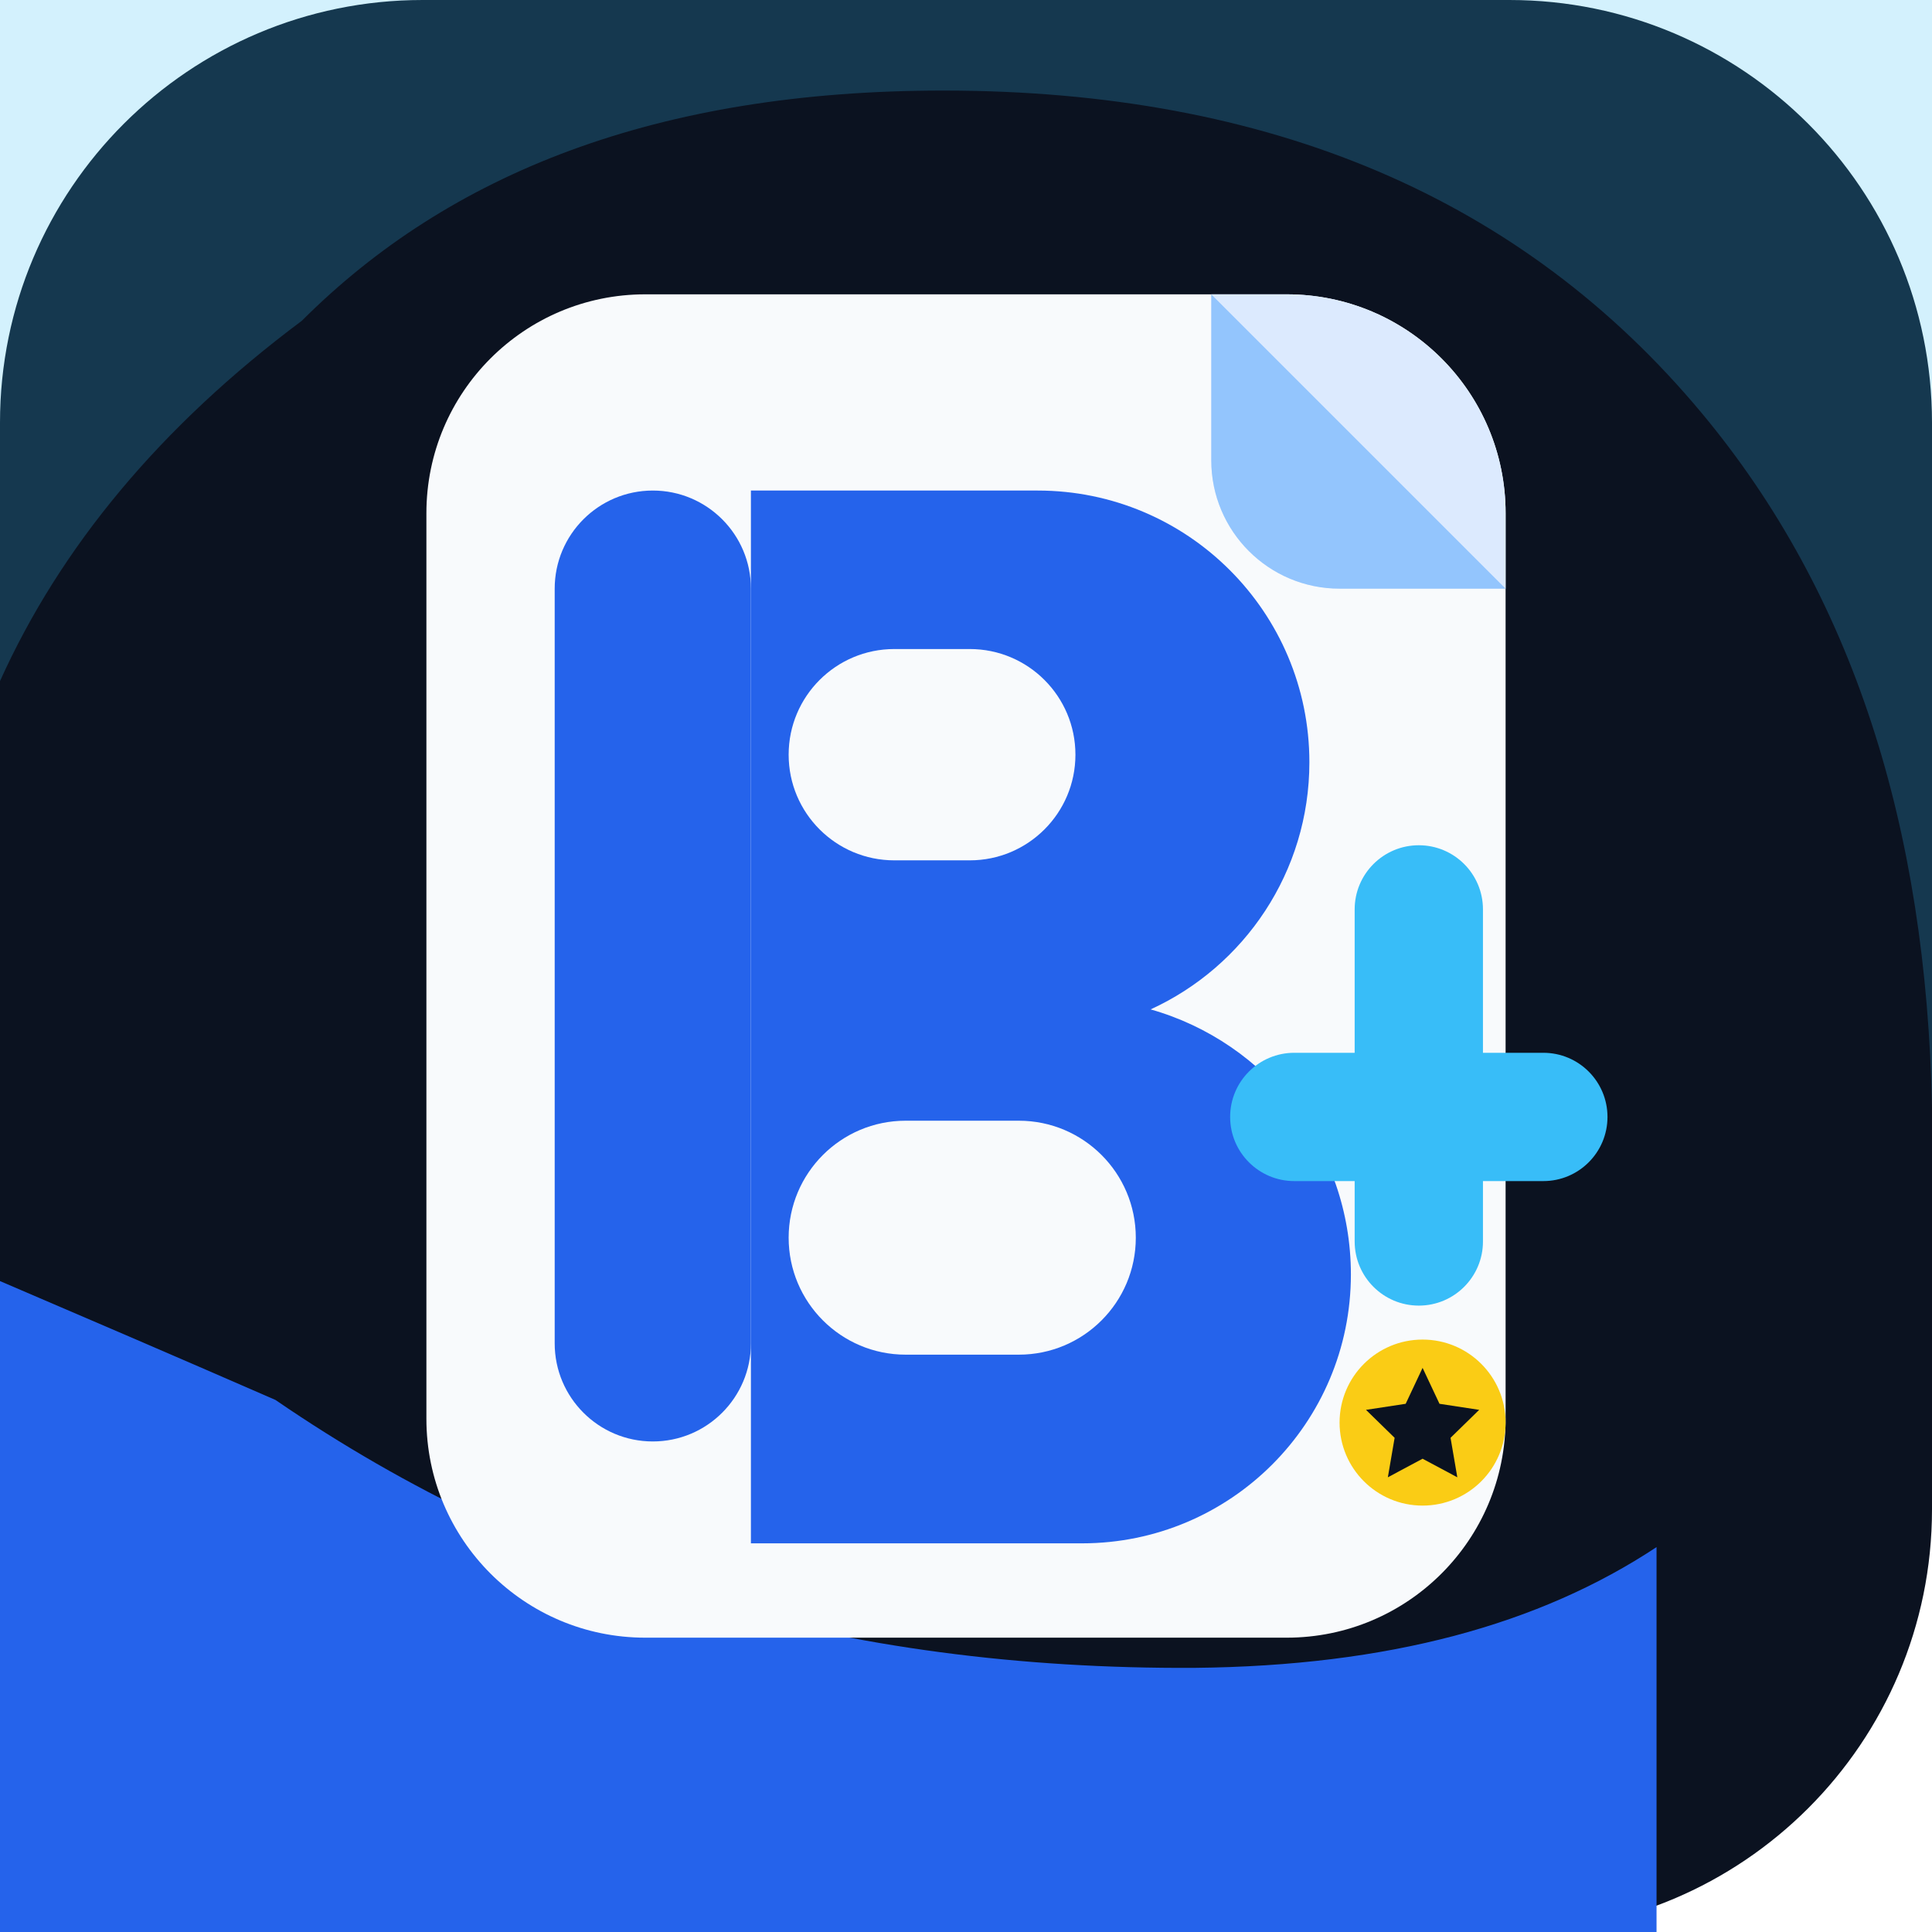
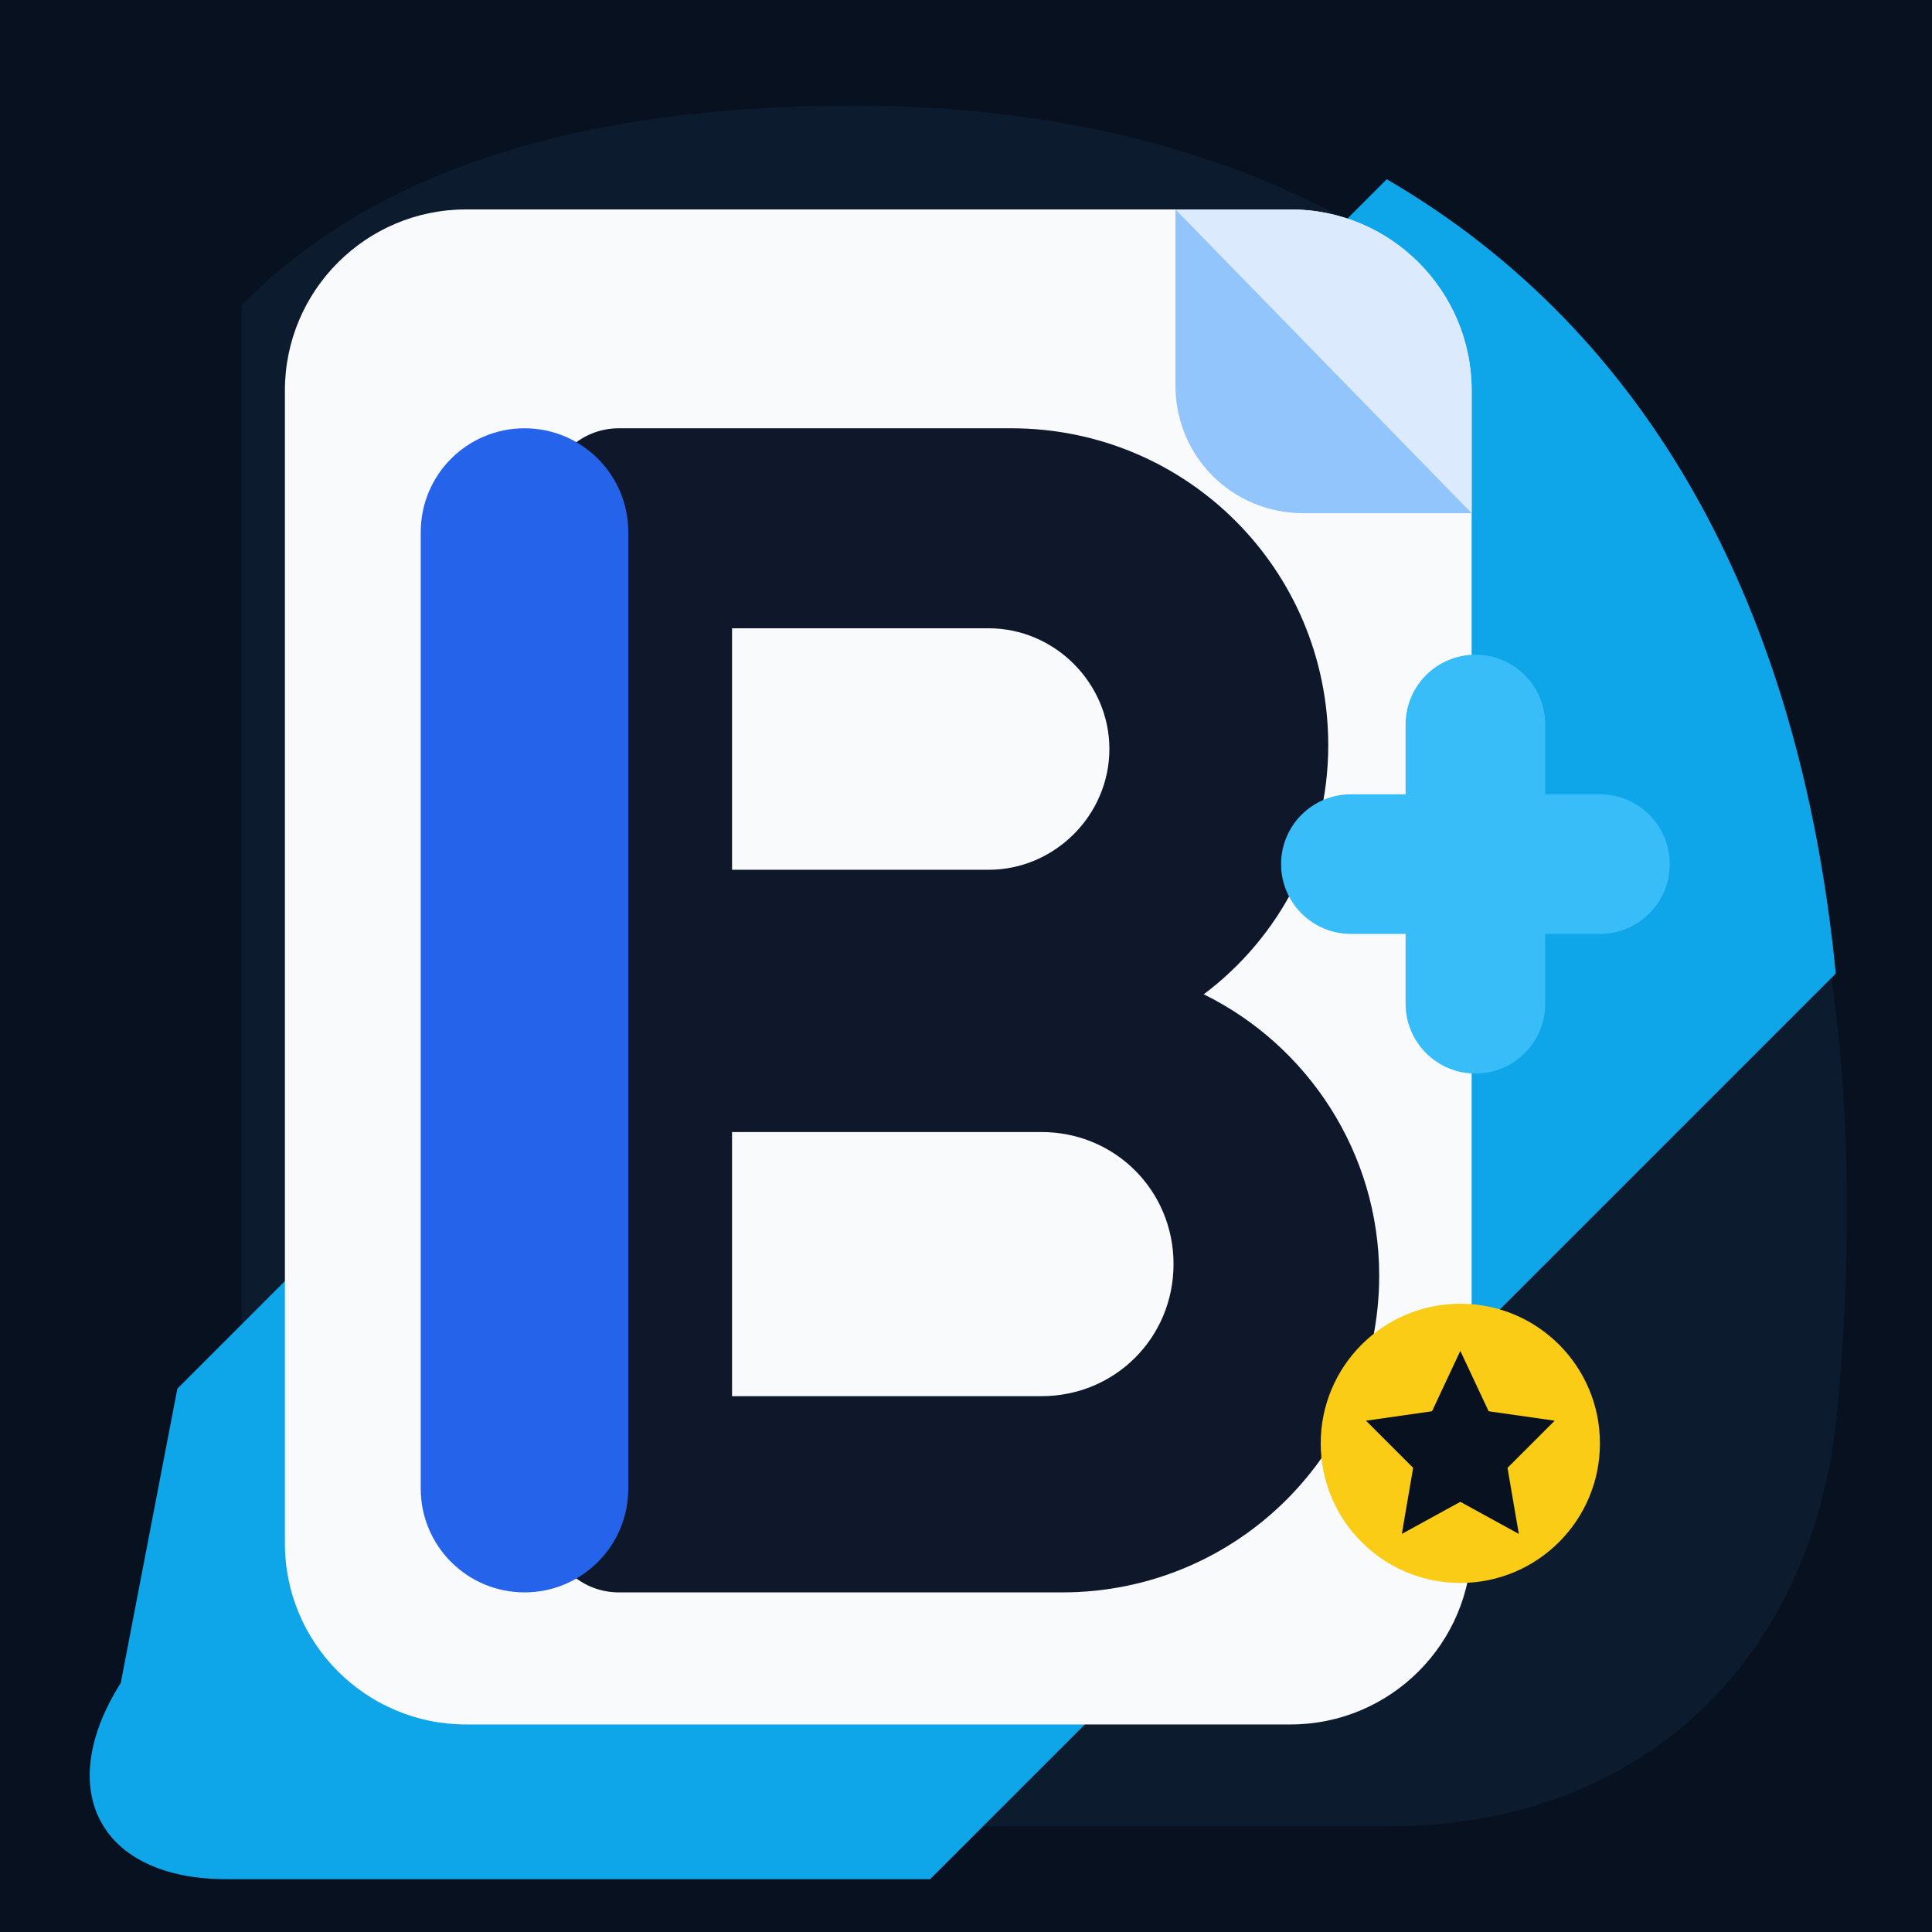
<svg xmlns="http://www.w3.org/2000/svg" width="1024" height="1024" viewBox="0 0 1024 1024" fill="none">
-   <rect width="1024" height="1024" rx="224" fill="#0B1220" />
-   <path d="M146 742C286 838 448 885 633 884C736 883 816 861 878 820V1024H0V679C42 697 91 718 146 742Z" fill="#2563EB" />
-   <path d="M160 170C238 92 348 48 500 48C673 48 807 105 902 219C982 315 1021 438 1024 587V0H0V361C32 290 85 226 160 170Z" fill="#38BDF8" opacity="0.22" />
-   <rect x="226" y="156" width="572" height="712" rx="116" fill="#F8FAFC" />
-   <path d="M642 156H682C746.065 156 798 207.935 798 272V312H710C672.445 312 642 281.555 642 244V156Z" fill="#DCEAFE" />
-   <path d="M710 312H798L642 156V244C642 281.555 672.445 312 710 312Z" fill="#93C5FD" />
-   <rect x="294" y="260" width="104" height="504" rx="52" fill="#2563EB" />
-   <path d="M398 260H550C629.529 260 694 324.471 694 404C694 462.171 659.494 512.291 609.844 535C671.154 552.377 716 608.754 716 675.5C716 754.201 652.201 818 573.5 818H398V260Z" fill="#2563EB" />
-   <rect x="418" y="344" width="152" height="112" rx="56" fill="#F8FAFC" />
-   <rect x="418" y="594" width="184" height="124" rx="62" fill="#F8FAFC" />
-   <rect x="718" y="448" width="68" height="244" rx="34" fill="#38BDF8" />
-   <rect x="652" y="558" width="200" height="68" rx="34" fill="#38BDF8" />
-   <circle cx="754" cy="754" r="44" fill="#FACC15" />
-   <path d="M754 725L762.96 744.04L784 747.25L768.82 762.07L772.41 783L754 773.15L735.59 783L739.18 762.07L724 747.25L745.04 744.04L754 725Z" fill="#0B1220" />
+   <rect width="1024" height="1024" fill="#07111F" />
+   <path d="M128 162C196 92 304 56 452 56C658 56 812 142 906 314C967 426 990 570 974 746C962 880 870 968 736 968H128V162Z" fill="#0C1B2E" />
+   <path d="M94 736L735 95C874 176 954 322 973 516L493 996H120C53 996 28 949 64 892L94 736Z" fill="#0EA5E9" />
+   <path d="M247 111H684C737 111 780 154 780 207V818C780 871 737 914 684 914H247C194 914 151 871 151 818V207C151 154 194 111 247 111Z" fill="#F8FAFC" />
+   <path d="M623 111H684C737 111 780 154 780 207V272H691C653 272 623 242 623 204V111Z" fill="#DCEAFE" />
+   <path d="M691 272H780L623 111V204C623 242 653 272 691 272Z" fill="#93C5FD" />
+   <path d="M290 265C290 244 307 227 328 227H536C629 227 704 302 704 395C704 449 678 497 638 527C693 554 731 611 731 676C731 769 656 844 563 844H328C307 844 290 827 290 806V265Z" fill="#0F172A" />
+   <path d="M388 333H524C559 333 588 362 588 397C588 432 559 461 524 461H388V333Z" fill="#F8FAFC" />
+   <path d="M388 600H552C591 600 622 631 622 670C622 709 591 740 552 740H388V600Z" fill="#F8FAFC" />
+   <rect x="223" y="227" width="110" height="617" rx="55" fill="#2563EB" />
+   <rect x="679" y="421" width="206" height="74" rx="37" fill="#38BDF8" />
+   <rect x="745" y="347" width="74" height="222" rx="37" fill="#38BDF8" />
+   <circle cx="774" cy="765" r="74" fill="#FACC15" />
+   <path d="M774 716L789 748L824 753L799 778L805 813L774 796L743 813L749 778L724 753L759 748L774 716Z" fill="#07111F" />
</svg>
